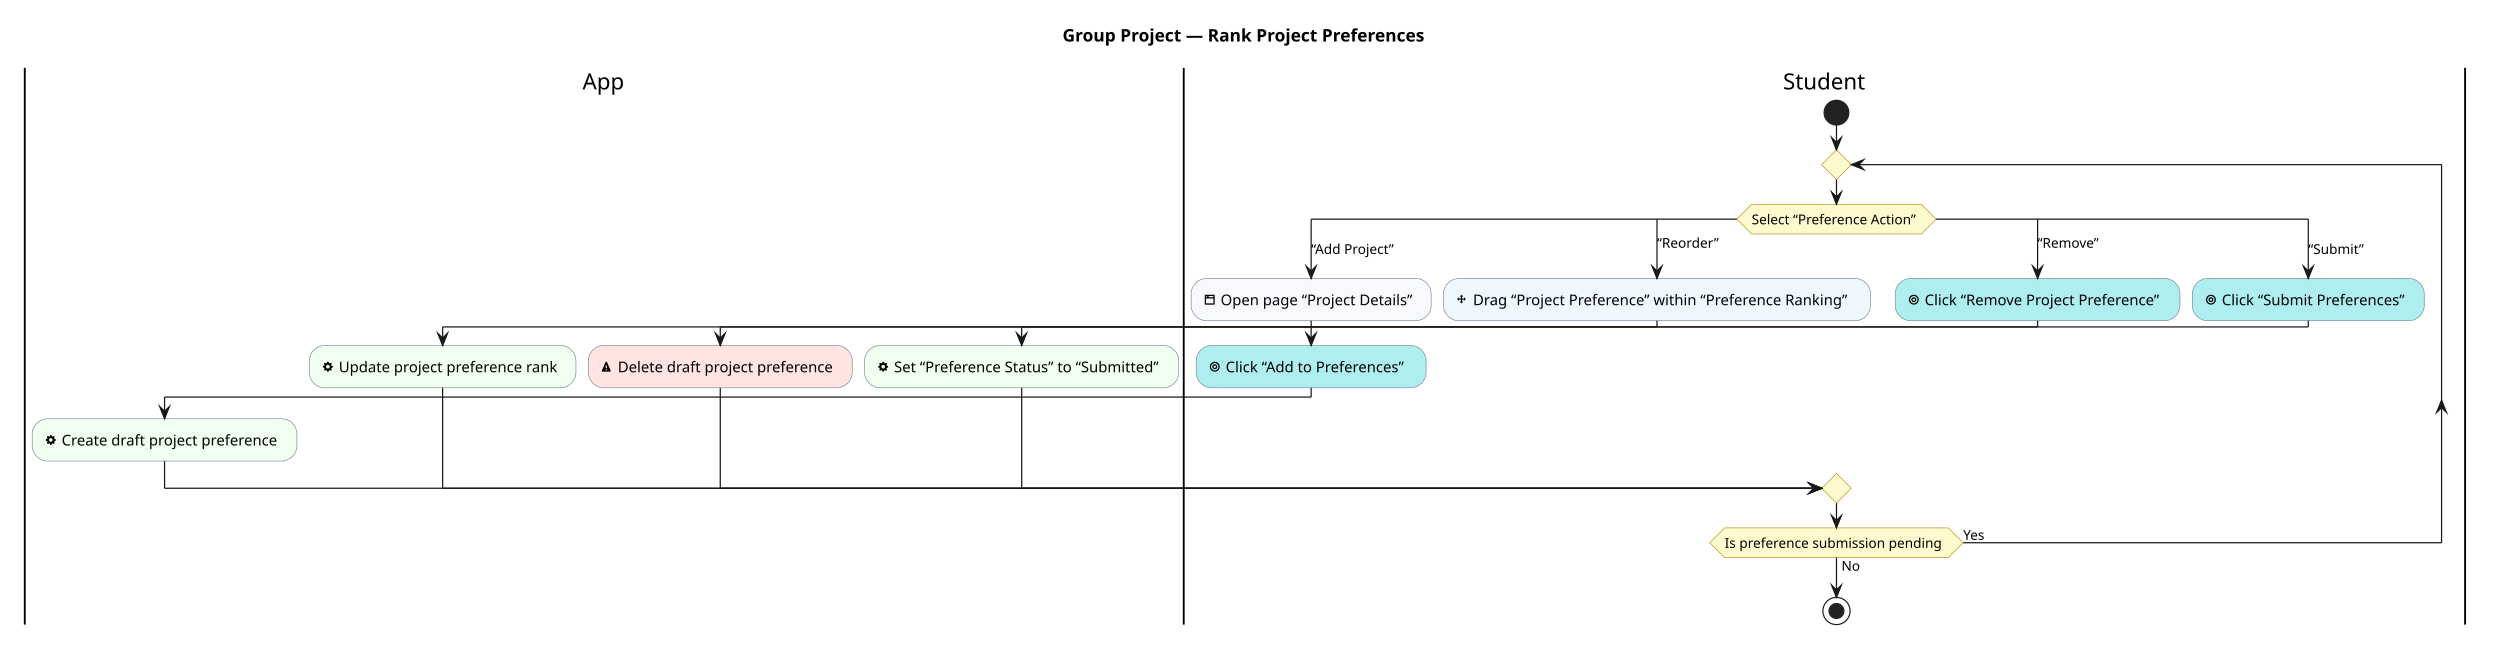
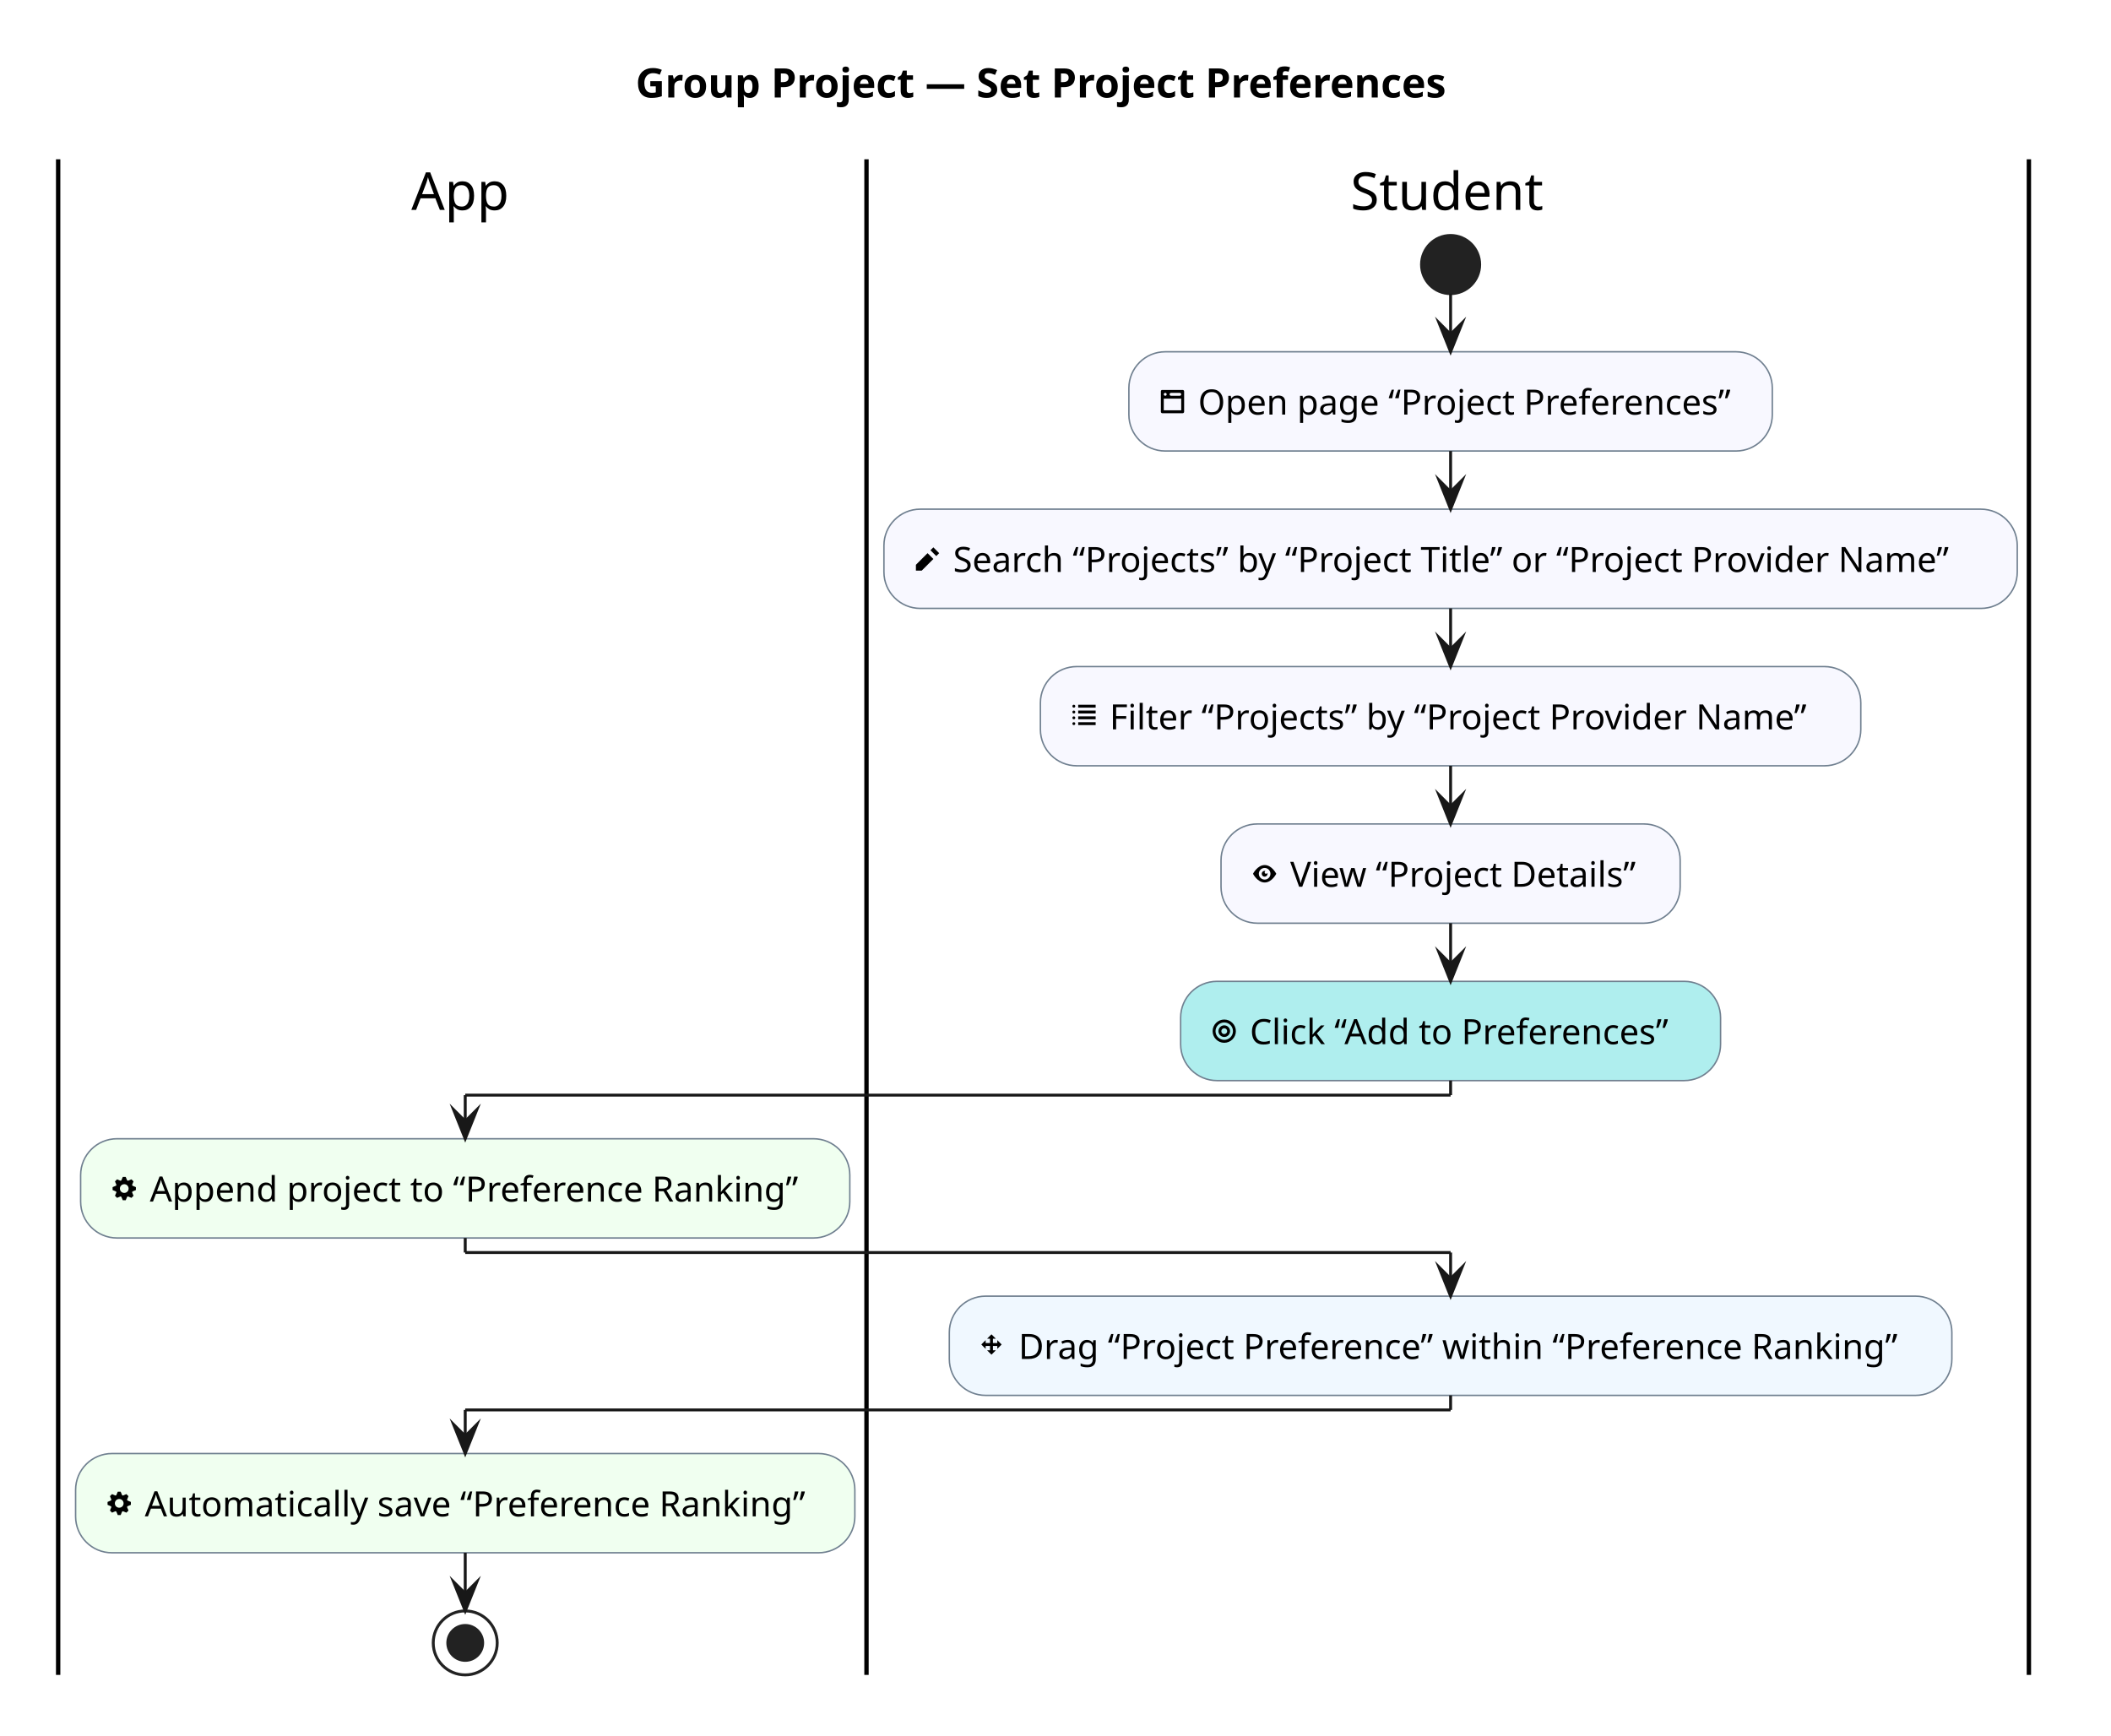
- <svg xmlns="http://www.w3.org/2000/svg" contentStyleType="text/css" data-diagram-type="ACTIVITY" height="525px" preserveAspectRatio="none" style="width:2019px;height:525px;background:#FFFFFF;" version="1.1" viewBox="0 0 2019 525" width="2019px" zoomAndPan="magnify">
+ <svg xmlns="http://www.w3.org/2000/svg" contentStyleType="text/css" data-diagram-type="ACTIVITY" height="597px" preserveAspectRatio="none" style="width:726px;height:597px;background:#FFFFFF;" version="1.1" viewBox="0 0 726 597" width="726px" zoomAndPan="magnify">
  <defs />
  <g>
    <g class="title" data-source-line="2">
-       <text fill="#000000" font-family="sans-serif" font-size="14" font-weight="700" lengthAdjust="spacing" textLength="301.485" x="858.088" y="33.535">Group Project — Rank Project Preferences</text>
+       <text fill="#000000" font-family="sans-serif" font-size="14" font-weight="700" lengthAdjust="spacing" textLength="287.417" x="218.596" y="33.535">Group Project — Set Project Preferences</text>
    </g>
-     <rect fill="none" height="21.199" style="stroke:none;stroke-width:1;" width="1972.662" x="20" y="54.785" />
-     <rect fill="#F0FFF0" height="34.133" rx="12.5" ry="12.5" style="stroke:#708090;stroke-width:0.5;" width="213.803" x="26" y="338.182" />
-     <path d="M40.5,351.315 L40,352.505 C39.9,352.534 39.81,352.584 39.72,352.635 L38.53,352.135 L37.81,352.854 L38.31,354.045 C38.26,354.144 38.22,354.224 38.18,354.325 L36.99,354.825 L36.99,355.825 L38.18,356.325 C38.22,356.425 38.26,356.505 38.31,356.604 L37.81,357.795 L38.53,358.514 L39.72,358.014 C39.81,358.055 39.9,358.104 40,358.144 L40.5,359.334 L41.5,359.334 L42,358.144 C42.09,358.104 42.19,358.065 42.28,358.014 L43.47,358.514 L44.19,357.795 L43.69,356.604 C43.73,356.514 43.78,356.414 43.82,356.325 L45.01,355.825 L45.01,354.825 L43.82,354.325 C43.79,354.235 43.74,354.135 43.69,354.045 L44.19,352.854 L43.47,352.135 L42.28,352.635 C42.19,352.594 42.09,352.545 42,352.505 L41.5,351.315 L40.5,351.315 M41,353.815 C41.83,353.815 42.5,354.485 42.5,355.315 C42.5,356.144 41.83,356.815 41,356.815 C40.17,356.815 39.5,356.144 39.5,355.315 C39.5,354.485 40.17,353.815 41,353.815" fill="#000000" />
-     <text fill="#000000" font-family="sans-serif" font-size="12" lengthAdjust="spacing" textLength="180.006" x="49.797" y="359.783">Create draft project preference</text>
-     <rect fill="#F0FFF0" height="34.133" rx="12.5" ry="12.5" style="stroke:#708090;stroke-width:0.5;" width="215.332" x="249.803" y="279.027" />
-     <path d="M264.303,292.16 L263.803,293.35 C263.703,293.38 263.613,293.43 263.523,293.48 L262.333,292.98 L261.613,293.7 L262.113,294.89 C262.063,294.99 262.023,295.07 261.983,295.17 L260.793,295.67 L260.793,296.67 L261.983,297.17 C262.023,297.27 262.063,297.35 262.113,297.45 L261.613,298.64 L262.333,299.36 L263.523,298.86 C263.613,298.9 263.703,298.95 263.803,298.99 L264.303,300.18 L265.303,300.18 L265.803,298.99 C265.893,298.95 265.993,298.91 266.083,298.86 L267.273,299.36 L267.993,298.64 L267.493,297.45 C267.533,297.36 267.583,297.26 267.623,297.17 L268.813,296.67 L268.813,295.67 L267.623,295.17 C267.593,295.08 267.543,294.98 267.493,294.89 L267.993,293.7 L267.273,292.98 L266.083,293.48 C265.993,293.44 265.893,293.39 265.803,293.35 L265.303,292.16 L264.303,292.16 M264.803,294.66 C265.633,294.66 266.303,295.33 266.303,296.16 C266.303,296.99 265.633,297.66 264.803,297.66 C263.973,297.66 263.303,296.99 263.303,296.16 C263.303,295.33 263.973,294.66 264.803,294.66" fill="#000000" />
-     <text fill="#000000" font-family="sans-serif" font-size="12" lengthAdjust="spacing" textLength="181.535" x="273.6" y="300.629">Update project preference rank</text>
-     <rect fill="#FFE4E1" height="34.133" rx="12.5" ry="12.5" style="stroke:#708090;stroke-width:0.5;" width="213.106" x="475.135" y="279.027" />
-     <path d="M489.225,292.16 C489.165,292.16 489.125,292.2 489.095,292.25 L486.155,299.06 C486.135,299.11 486.125,299.19 486.125,299.25 L486.125,300.06 C486.125,300.11 486.165,300.15 486.215,300.15 L493.025,300.15 C493.075,300.15 493.115,300.11 493.115,300.06 L493.115,299.25 C493.115,299.2 493.105,299.11 493.085,299.06 L490.145,292.25 C490.125,292.2 490.075,292.16 490.015,292.16 L489.205,292.16 M489.135,295.16 L490.135,295.16 L490.135,297.16 L489.135,297.16 L489.135,295.16 M489.135,298.16 L490.135,298.16 L490.135,299.16 L489.135,299.16 L489.135,298.16" fill="#000000" />
-     <text fill="#000000" font-family="sans-serif" font-size="12" lengthAdjust="spacing" textLength="179.309" x="498.932" y="300.629">Delete draft project preference</text>
-     <rect fill="#F0FFF0" height="34.133" rx="12.5" ry="12.5" style="stroke:#708090;stroke-width:0.5;" width="253.74" x="698.24" y="279.027" />
-     <path d="M712.74,292.16 L712.24,293.35 C712.14,293.38 712.05,293.43 711.96,293.48 L710.77,292.98 L710.05,293.7 L710.55,294.89 C710.5,294.99 710.46,295.07 710.42,295.17 L709.23,295.67 L709.23,296.67 L710.42,297.17 C710.46,297.27 710.5,297.35 710.55,297.45 L710.05,298.64 L710.77,299.36 L711.96,298.86 C712.05,298.9 712.14,298.95 712.24,298.99 L712.74,300.18 L713.74,300.18 L714.24,298.99 C714.33,298.95 714.43,298.91 714.52,298.86 L715.71,299.36 L716.43,298.64 L715.93,297.45 C715.97,297.36 716.02,297.26 716.06,297.17 L717.25,296.67 L717.25,295.67 L716.06,295.17 C716.03,295.08 715.98,294.98 715.93,294.89 L716.43,293.7 L715.71,292.98 L714.52,293.48 C714.43,293.44 714.33,293.39 714.24,293.35 L713.74,292.16 L712.74,292.16 M713.24,294.66 C714.07,294.66 714.74,295.33 714.74,296.16 C714.74,296.99 714.07,297.66 713.24,297.66 C712.41,297.66 711.74,296.99 711.74,296.16 C711.74,295.33 712.41,294.66 713.24,294.66" fill="#000000" />
-     <text fill="#000000" font-family="sans-serif" font-size="12" lengthAdjust="spacing" textLength="219.943" x="722.037" y="300.629">Set “Preference Status” to “Submitted”</text>
-     <line style="stroke:#000000;stroke-width:1.5;" x1="20" x2="20" y1="54.785" y2="504.449" />
-     <ellipse cx="1483.136" cy="90.984" fill="#222222" rx="10" ry="10" style="stroke:#222222;stroke-width:1;" />
-     <polygon fill="#FFFACD" points="1414.627,164.984,1551.644,164.984,1563.644,176.984,1551.644,188.984,1414.627,188.984,1402.627,176.984,1414.627,164.984" style="stroke:#B8860B;stroke-width:0.5;stroke-linejoin:miter;stroke-miterlimit:10;" />
-     <text fill="#000000" font-family="sans-serif" font-size="11" lengthAdjust="spacing" textLength="137.017" x="1414.627" y="181.142">Select “Preference Action”</text>
-     <rect fill="#F8F8FF" height="34.133" rx="12.5" ry="12.5" style="stroke:#708090;stroke-width:0.5;" width="193.81" x="961.981" y="224.894" />
-     <path d="M973.321,238.027 A0.5,0.5 0 0 0 972.981,238.527 L972.981,245.527 A0.5,0.5 0 0 0 973.481,246.027 L980.481,246.027 A0.5,0.5 0 0 0 980.981,245.527 L980.981,238.527 A0.5,0.5 0 0 0 980.481,238.027 L973.481,238.027 A0.5,0.5 0 0 0 973.39,238.027 A0.5,0.5 0 0 0 973.331,238.027 M974.481,239.027 C974.76,239.027 974.981,239.247 974.981,239.527 C974.981,239.807 974.76,240.027 974.481,240.027 C974.201,240.027 973.981,239.807 973.981,239.527 C973.981,239.247 974.201,239.027 974.481,239.027 M976.481,239.027 L979.481,239.027 C979.76,239.027 979.981,239.247 979.981,239.527 C979.981,239.807 979.76,240.027 979.481,240.027 L976.481,240.027 C976.201,240.027 975.981,239.807 975.981,239.527 C975.981,239.247 976.201,239.027 976.481,239.027 M973.981,241.027 L979.981,241.027 L979.981,245.027 L973.981,245.027 L973.981,241.027" fill="#000000" />
-     <text fill="#000000" font-family="sans-serif" font-size="12" lengthAdjust="spacing" textLength="160.014" x="985.777" y="246.496">Open page “Project Details”</text>
-     <rect fill="#AFEEEE" height="34.133" rx="12.5" ry="12.5" style="stroke:#708090;stroke-width:0.5;" width="185.69" x="966.041" y="279.027" />
-     <path d="M981.041,292.16 C978.841,292.16 977.041,293.96 977.041,296.16 C977.041,298.36 978.841,300.16 981.041,300.16 C983.241,300.16 985.041,298.36 985.041,296.16 C985.041,293.96 983.241,292.16 981.041,292.16 M981.041,293.16 C982.701,293.16 984.041,294.5 984.041,296.16 C984.041,297.82 982.701,299.16 981.041,299.16 C979.381,299.16 978.041,297.82 978.041,296.16 C978.041,294.5 979.381,293.16 981.041,293.16 M981.041,294.16 C979.941,294.16 979.041,295.06 979.041,296.16 C979.041,297.26 979.941,298.16 981.041,298.16 C982.141,298.16 983.041,297.26 983.041,296.16 C983.041,295.06 982.141,294.16 981.041,294.16 M981.041,295.16 C981.601,295.16 982.041,295.6 982.041,296.16 C982.041,296.72 981.601,297.16 981.041,297.16 C980.481,297.16 980.041,296.72 980.041,296.16 C980.041,295.6 980.481,295.16 981.041,295.16" fill="#000000" />
-     <text fill="#000000" font-family="sans-serif" font-size="12" lengthAdjust="spacing" textLength="151.893" x="989.838" y="300.629">Click “Add to Preferences”</text>
-     <rect fill="#F0F8FF" height="34.133" rx="12.5" ry="12.5" style="stroke:#708090;stroke-width:0.5;" width="344.795" x="1165.791" y="224.894" />
-     <path d="M1180.291,238.027 L1178.791,239.527 L1179.791,239.527 L1179.791,241.027 L1178.291,241.027 L1178.291,240.027 L1176.791,241.527 L1178.291,243.027 L1178.291,242.027 L1179.791,242.027 L1179.791,243.527 L1178.791,243.527 L1180.291,245.027 L1181.791,243.527 L1180.791,243.527 L1180.791,242.027 L1182.291,242.027 L1182.291,243.027 L1183.791,241.527 L1182.291,240.027 L1182.291,241.027 L1180.791,241.027 L1180.791,239.527 L1181.791,239.527 L1180.291,238.027" fill="#000000" />
-     <text fill="#000000" font-family="sans-serif" font-size="12" lengthAdjust="spacing" textLength="310.998" x="1189.588" y="246.496">Drag “Project Preference” within “Preference Ranking”</text>
-     <rect fill="#AFEEEE" height="34.133" rx="12.5" ry="12.5" style="stroke:#708090;stroke-width:0.5;" width="229.957" x="1530.586" y="224.894" />
-     <path d="M1545.586,238.027 C1543.386,238.027 1541.586,239.827 1541.586,242.027 C1541.586,244.227 1543.386,246.027 1545.586,246.027 C1547.786,246.027 1549.586,244.227 1549.586,242.027 C1549.586,239.827 1547.786,238.027 1545.586,238.027 M1545.586,239.027 C1547.246,239.027 1548.586,240.367 1548.586,242.027 C1548.586,243.687 1547.246,245.027 1545.586,245.027 C1543.926,245.027 1542.586,243.687 1542.586,242.027 C1542.586,240.367 1543.926,239.027 1545.586,239.027 M1545.586,240.027 C1544.486,240.027 1543.586,240.927 1543.586,242.027 C1543.586,243.127 1544.486,244.027 1545.586,244.027 C1546.686,244.027 1547.586,243.127 1547.586,242.027 C1547.586,240.927 1546.686,240.027 1545.586,240.027 M1545.586,241.027 C1546.146,241.027 1546.586,241.467 1546.586,242.027 C1546.586,242.587 1546.146,243.027 1545.586,243.027 C1545.026,243.027 1544.586,242.587 1544.586,242.027 C1544.586,241.467 1545.026,241.027 1545.586,241.027" fill="#000000" />
-     <text fill="#000000" font-family="sans-serif" font-size="12" lengthAdjust="spacing" textLength="196.16" x="1554.383" y="246.496">Click “Remove Project Preference”</text>
-     <rect fill="#AFEEEE" height="34.133" rx="12.5" ry="12.5" style="stroke:#708090;stroke-width:0.5;" width="187.272" x="1770.543" y="224.894" />
-     <path d="M1785.543,238.027 C1783.343,238.027 1781.543,239.827 1781.543,242.027 C1781.543,244.227 1783.343,246.027 1785.543,246.027 C1787.743,246.027 1789.543,244.227 1789.543,242.027 C1789.543,239.827 1787.743,238.027 1785.543,238.027 M1785.543,239.027 C1787.203,239.027 1788.543,240.367 1788.543,242.027 C1788.543,243.687 1787.203,245.027 1785.543,245.027 C1783.883,245.027 1782.543,243.687 1782.543,242.027 C1782.543,240.367 1783.883,239.027 1785.543,239.027 M1785.543,240.027 C1784.443,240.027 1783.543,240.927 1783.543,242.027 C1783.543,243.127 1784.443,244.027 1785.543,244.027 C1786.643,244.027 1787.543,243.127 1787.543,242.027 C1787.543,240.927 1786.643,240.027 1785.543,240.027 M1785.543,241.027 C1786.103,241.027 1786.543,241.467 1786.543,242.027 C1786.543,242.587 1786.103,243.027 1785.543,243.027 C1784.983,243.027 1784.543,242.587 1784.543,242.027 C1784.543,241.467 1784.983,241.027 1785.543,241.027" fill="#000000" />
-     <text fill="#000000" font-family="sans-serif" font-size="12" lengthAdjust="spacing" textLength="153.475" x="1794.34" y="246.496">Click “Submit Preferences”</text>
-     <polygon fill="#FFFACD" points="1483.136,382.315,1483.136,382.315,1495.136,394.315,1483.136,406.315,1483.136,406.315,1471.136,394.315,1483.136,382.315" style="stroke:#B8860B;stroke-width:0.5;stroke-linejoin:miter;stroke-miterlimit:10;" />
-     <polygon fill="#FFFACD" points="1483.136,120.984,1495.136,132.984,1483.136,144.984,1471.136,132.984,1483.136,120.984" style="stroke:#B8860B;stroke-width:0.5;stroke-linejoin:miter;stroke-miterlimit:10;" />
-     <polygon fill="#FFFACD" points="1392.829,426.315,1573.443,426.315,1585.443,438.315,1573.443,450.315,1392.829,450.315,1380.829,438.315,1392.829,426.315" style="stroke:#B8860B;stroke-width:0.5;stroke-linejoin:miter;stroke-miterlimit:10;" />
-     <text fill="#000000" font-family="sans-serif" font-size="11" lengthAdjust="spacing" textLength="14.883" x="1487.136" y="460.949">No</text>
-     <text fill="#000000" font-family="sans-serif" font-size="11" lengthAdjust="spacing" textLength="180.614" x="1392.829" y="442.472">Is preference submission pending</text>
-     <text fill="#000000" font-family="sans-serif" font-size="11" lengthAdjust="spacing" textLength="18.589" x="1585.443" y="435.994">Yes</text>
-     <ellipse cx="1483.136" cy="493.449" fill="none" rx="11" ry="11" style="stroke:#222222;stroke-width:1;" />
-     <ellipse cx="1483.136" cy="493.449" fill="#222222" rx="6" ry="6" style="stroke:#222222;stroke-width:1;" />
-     <line style="stroke:#000000;stroke-width:1.5;" x1="955.981" x2="955.981" y1="54.785" y2="504.449" />
-     <line style="stroke:#000000;stroke-width:1.5;" x1="1990.814" x2="1990.814" y1="54.785" y2="504.449" />
-     <line style="stroke:#181818;stroke-width:1;" x1="1058.886" x2="1058.886" y1="259.027" y2="279.027" />
-     <polygon fill="#181818" points="1054.886,269.027,1058.886,279.027,1062.886,269.027,1058.886,273.027" style="stroke:#181818;stroke-width:1;stroke-linejoin:miter;stroke-miterlimit:10;" />
-     <line style="stroke:#181818;stroke-width:1;" x1="1402.627" x2="1058.886" y1="176.984" y2="176.984" />
-     <line style="stroke:#181818;stroke-width:1;" x1="1058.886" x2="1058.886" y1="176.984" y2="224.894" />
-     <polygon fill="#181818" points="1054.886,214.894,1058.886,224.894,1062.886,214.894,1058.886,218.894" style="stroke:#181818;stroke-width:1;stroke-linejoin:miter;stroke-miterlimit:10;" />
-     <text fill="#000000" font-family="sans-serif" font-size="11" lengthAdjust="spacing" textLength="70.222" x="1058.886" y="205.097">“Add Project”</text>
-     <line style="stroke:#181818;stroke-width:1;" x1="1563.644" x2="1864.179" y1="176.984" y2="176.984" />
-     <line style="stroke:#181818;stroke-width:1;" x1="1864.179" x2="1864.179" y1="176.984" y2="224.894" />
-     <polygon fill="#181818" points="1860.179,214.894,1864.179,224.894,1868.179,214.894,1864.179,218.894" style="stroke:#181818;stroke-width:1;stroke-linejoin:miter;stroke-miterlimit:10;" />
-     <text fill="#000000" font-family="sans-serif" font-size="11" lengthAdjust="spacing" textLength="45.982" x="1864.179" y="205.097">“Submit”</text>
-     <line style="stroke:#181818;stroke-width:1;" x1="1338.188" x2="1338.188" y1="176.984" y2="224.894" />
-     <polygon fill="#181818" points="1334.188,214.894,1338.188,224.894,1342.188,214.894,1338.188,218.894" style="stroke:#181818;stroke-width:1;stroke-linejoin:miter;stroke-miterlimit:10;" />
-     <text fill="#000000" font-family="sans-serif" font-size="11" lengthAdjust="spacing" textLength="50.639" x="1338.188" y="200.097">“Reorder”</text>
-     <line style="stroke:#181818;stroke-width:1;" x1="1645.564" x2="1645.564" y1="176.984" y2="224.894" />
-     <polygon fill="#181818" points="1641.564,214.894,1645.564,224.894,1649.564,214.894,1645.564,218.894" style="stroke:#181818;stroke-width:1;stroke-linejoin:miter;stroke-miterlimit:10;" />
-     <text fill="#000000" font-family="sans-serif" font-size="11" lengthAdjust="spacing" textLength="50.676" x="1645.564" y="200.097">“Remove”</text>
-     <line style="stroke:#181818;stroke-width:1;" x1="1483.136" x2="1483.136" y1="144.984" y2="164.984" />
-     <polygon fill="#181818" points="1479.136,154.984,1483.136,164.984,1487.136,154.984,1483.136,158.984" style="stroke:#181818;stroke-width:1;stroke-linejoin:miter;stroke-miterlimit:10;" />
-     <line style="stroke:#181818;stroke-width:1;" x1="1585.443" x2="1971.814" y1="438.315" y2="438.315" />
-     <polygon fill="#181818" points="1967.814,333.16,1971.814,323.16,1975.814,333.16,1971.814,329.16" style="stroke:#181818;stroke-width:1;stroke-linejoin:miter;stroke-miterlimit:10;" />
-     <line style="stroke:#181818;stroke-width:1;" x1="1971.814" x2="1971.814" y1="132.984" y2="438.315" />
-     <line style="stroke:#181818;stroke-width:1;" x1="1971.814" x2="1495.136" y1="132.984" y2="132.984" />
-     <polygon fill="#181818" points="1505.136,128.984,1495.136,132.984,1505.136,136.984,1501.136,132.984" style="stroke:#181818;stroke-width:1;stroke-linejoin:miter;stroke-miterlimit:10;" />
-     <line style="stroke:#181818;stroke-width:1;" x1="1483.136" x2="1483.136" y1="406.315" y2="426.315" />
-     <polygon fill="#181818" points="1479.136,416.315,1483.136,426.315,1487.136,416.315,1483.136,420.315" style="stroke:#181818;stroke-width:1;stroke-linejoin:miter;stroke-miterlimit:10;" />
-     <line style="stroke:#181818;stroke-width:1;" x1="1483.136" x2="1483.136" y1="100.984" y2="120.984" />
-     <polygon fill="#181818" points="1479.136,110.984,1483.136,120.984,1487.136,110.984,1483.136,114.984" style="stroke:#181818;stroke-width:1;stroke-linejoin:miter;stroke-miterlimit:10;" />
-     <line style="stroke:#181818;stroke-width:1;" x1="1483.136" x2="1483.136" y1="450.315" y2="482.449" />
-     <polygon fill="#181818" points="1479.136,472.449,1483.136,482.449,1487.136,472.449,1483.136,476.449" style="stroke:#181818;stroke-width:1;stroke-linejoin:miter;stroke-miterlimit:10;" />
-     <line style="stroke:#181818;stroke-width:1;" x1="1058.886" x2="1058.886" y1="313.16" y2="320.682" />
-     <line style="stroke:#181818;stroke-width:1;" x1="1058.886" x2="132.901" y1="320.682" y2="320.682" />
-     <line style="stroke:#181818;stroke-width:1;" x1="132.901" x2="132.901" y1="320.682" y2="338.182" />
-     <polygon fill="#181818" points="128.901,328.182,132.901,338.182,136.901,328.182,132.901,332.182" style="stroke:#181818;stroke-width:1;stroke-linejoin:miter;stroke-miterlimit:10;" />
-     <line style="stroke:#181818;stroke-width:1;" x1="1338.188" x2="1338.188" y1="259.027" y2="264.027" />
-     <line style="stroke:#181818;stroke-width:1;" x1="1338.188" x2="357.469" y1="264.027" y2="264.027" />
-     <line style="stroke:#181818;stroke-width:1;" x1="357.469" x2="357.469" y1="264.027" y2="279.027" />
-     <polygon fill="#181818" points="353.469,269.027,357.469,279.027,361.469,269.027,357.469,273.027" style="stroke:#181818;stroke-width:1;stroke-linejoin:miter;stroke-miterlimit:10;" />
-     <line style="stroke:#181818;stroke-width:1;" x1="1645.564" x2="1645.564" y1="259.027" y2="264.027" />
-     <line style="stroke:#181818;stroke-width:1;" x1="1645.564" x2="581.688" y1="264.027" y2="264.027" />
-     <line style="stroke:#181818;stroke-width:1;" x1="581.688" x2="581.688" y1="264.027" y2="279.027" />
-     <polygon fill="#181818" points="577.688,269.027,581.688,279.027,585.688,269.027,581.688,273.027" style="stroke:#181818;stroke-width:1;stroke-linejoin:miter;stroke-miterlimit:10;" />
-     <line style="stroke:#181818;stroke-width:1;" x1="1864.179" x2="1864.179" y1="259.027" y2="264.027" />
-     <line style="stroke:#181818;stroke-width:1;" x1="1864.179" x2="825.11" y1="264.027" y2="264.027" />
-     <line style="stroke:#181818;stroke-width:1;" x1="825.11" x2="825.11" y1="264.027" y2="279.027" />
-     <polygon fill="#181818" points="821.11,269.027,825.11,279.027,829.11,269.027,825.11,273.027" style="stroke:#181818;stroke-width:1;stroke-linejoin:miter;stroke-miterlimit:10;" />
-     <line style="stroke:#181818;stroke-width:1;" x1="132.901" x2="132.901" y1="372.315" y2="394.315" />
-     <line style="stroke:#181818;stroke-width:1;" x1="132.901" x2="1471.136" y1="394.315" y2="394.315" />
-     <polygon fill="#181818" points="1461.136,390.315,1471.136,394.315,1461.136,398.315,1465.136,394.315" style="stroke:#181818;stroke-width:1;stroke-linejoin:miter;stroke-miterlimit:10;" />
-     <line style="stroke:#181818;stroke-width:1;" x1="357.469" x2="357.469" y1="313.16" y2="394.315" />
-     <line style="stroke:#181818;stroke-width:1;" x1="357.469" x2="1471.136" y1="394.315" y2="394.315" />
-     <polygon fill="#181818" points="1461.136,390.315,1471.136,394.315,1461.136,398.315,1465.136,394.315" style="stroke:#181818;stroke-width:1;stroke-linejoin:miter;stroke-miterlimit:10;" />
-     <line style="stroke:#181818;stroke-width:1;" x1="581.688" x2="581.688" y1="313.16" y2="394.315" />
-     <line style="stroke:#181818;stroke-width:1;" x1="581.688" x2="1471.136" y1="394.315" y2="394.315" />
-     <polygon fill="#181818" points="1461.136,390.315,1471.136,394.315,1461.136,398.315,1465.136,394.315" style="stroke:#181818;stroke-width:1;stroke-linejoin:miter;stroke-miterlimit:10;" />
-     <line style="stroke:#181818;stroke-width:1;" x1="825.11" x2="825.11" y1="313.16" y2="394.315" />
-     <line style="stroke:#181818;stroke-width:1;" x1="825.11" x2="1471.136" y1="394.315" y2="394.315" />
-     <polygon fill="#181818" points="1461.136,390.315,1471.136,394.315,1461.136,398.315,1465.136,394.315" style="stroke:#181818;stroke-width:1;stroke-linejoin:miter;stroke-miterlimit:10;" />
-     <text fill="#000000" font-family="sans-serif" font-size="18" lengthAdjust="spacing" textLength="35.077" x="470.452" y="72.188">App</text>
-     <text fill="#000000" font-family="sans-serif" font-size="18" lengthAdjust="spacing" textLength="66.858" x="1439.968" y="72.188">Student</text>
+     <rect fill="none" height="21.199" style="stroke:none;stroke-width:1;" width="679.609" x="20" y="54.785" />
+     <rect fill="#F0FFF0" height="34.133" rx="12.5" ry="12.5" style="stroke:#708090;stroke-width:0.5;" width="264.533" x="27.731" y="391.648" />
+     <path d="M42.231,404.781 L41.731,405.971 C41.631,406.001 41.541,406.051 41.451,406.101 L40.261,405.601 L39.541,406.321 L40.041,407.511 C39.991,407.611 39.951,407.691 39.911,407.791 L38.721,408.291 L38.721,409.291 L39.911,409.791 C39.951,409.891 39.991,409.971 40.041,410.071 L39.541,411.261 L40.261,411.981 L41.451,411.481 C41.541,411.521 41.631,411.571 41.731,411.611 L42.231,412.801 L43.231,412.801 L43.731,411.611 C43.821,411.571 43.921,411.531 44.011,411.481 L45.201,411.981 L45.921,411.261 L45.421,410.071 C45.461,409.981 45.511,409.881 45.551,409.791 L46.741,409.291 L46.741,408.291 L45.551,407.791 C45.521,407.701 45.471,407.601 45.421,407.511 L45.921,406.321 L45.201,405.601 L44.011,406.101 C43.921,406.061 43.821,406.011 43.731,405.971 L43.231,404.781 L42.231,404.781 M42.731,407.281 C43.561,407.281 44.231,407.951 44.231,408.781 C44.231,409.611 43.561,410.281 42.731,410.281 C41.901,410.281 41.231,409.611 41.231,408.781 C41.231,407.951 41.901,407.281 42.731,407.281" fill="#000000" />
+     <text fill="#000000" font-family="sans-serif" font-size="12" lengthAdjust="spacing" textLength="230.736" x="51.528" y="413.25">Append project to “Preference Ranking”</text>
+     <rect fill="#F0FFF0" height="34.133" rx="12.5" ry="12.5" style="stroke:#708090;stroke-width:0.5;" width="267.996" x="26" y="499.914" />
+     <path d="M40.5,513.047 L40,514.237 C39.9,514.267 39.81,514.317 39.72,514.367 L38.53,513.867 L37.81,514.587 L38.31,515.777 C38.26,515.877 38.22,515.957 38.18,516.057 L36.99,516.557 L36.99,517.557 L38.18,518.057 C38.22,518.157 38.26,518.237 38.31,518.337 L37.81,519.527 L38.53,520.247 L39.72,519.747 C39.81,519.787 39.9,519.837 40,519.877 L40.5,521.067 L41.5,521.067 L42,519.877 C42.09,519.837 42.19,519.797 42.28,519.747 L43.47,520.247 L44.19,519.527 L43.69,518.337 C43.73,518.247 43.78,518.147 43.82,518.057 L45.01,517.557 L45.01,516.557 L43.82,516.057 C43.79,515.967 43.74,515.867 43.69,515.777 L44.19,514.587 L43.47,513.867 L42.28,514.367 C42.19,514.327 42.09,514.277 42,514.237 L41.5,513.047 L40.5,513.047 M41,515.547 C41.83,515.547 42.5,516.217 42.5,517.047 C42.5,517.877 41.83,518.547 41,518.547 C40.17,518.547 39.5,517.877 39.5,517.047 C39.5,516.217 40.17,515.547 41,515.547" fill="#000000" />
+     <text fill="#000000" font-family="sans-serif" font-size="12" lengthAdjust="spacing" textLength="234.199" x="49.797" y="521.516">Automatically save “Preference Ranking”</text>
+     <ellipse cx="159.998" cy="565.047" fill="none" rx="11" ry="11" style="stroke:#222222;stroke-width:1;" />
+     <ellipse cx="159.998" cy="565.047" fill="#222222" rx="6" ry="6" style="stroke:#222222;stroke-width:1;" />
+     <line style="stroke:#000000;stroke-width:1.5;" x1="20" x2="20" y1="54.785" y2="576.047" />
+     <ellipse cx="498.879" cy="90.984" fill="#222222" rx="10" ry="10" style="stroke:#222222;stroke-width:1;" />
+     <rect fill="#F8F8FF" height="34.133" rx="12.5" ry="12.5" style="stroke:#708090;stroke-width:0.5;" width="221.285" x="388.236" y="120.984" />
+     <path d="M399.576,134.117 A0.5,0.5 0 0 0 399.236,134.617 L399.236,141.617 A0.5,0.5 0 0 0 399.736,142.117 L406.736,142.117 A0.5,0.5 0 0 0 407.236,141.617 L407.236,134.617 A0.5,0.5 0 0 0 406.736,134.117 L399.736,134.117 A0.5,0.5 0 0 0 399.646,134.117 A0.5,0.5 0 0 0 399.586,134.117 M400.736,135.117 C401.016,135.117 401.236,135.337 401.236,135.617 C401.236,135.897 401.016,136.117 400.736,136.117 C400.456,136.117 400.236,135.897 400.236,135.617 C400.236,135.337 400.456,135.117 400.736,135.117 M402.736,135.117 L405.736,135.117 C406.016,135.117 406.236,135.337 406.236,135.617 C406.236,135.897 406.016,136.117 405.736,136.117 L402.736,136.117 C402.456,136.117 402.236,135.897 402.236,135.617 C402.236,135.337 402.456,135.117 402.736,135.117 M400.236,137.117 L406.236,137.117 L406.236,141.117 L400.236,141.117 L400.236,137.117" fill="#000000" />
+     <text fill="#000000" font-family="sans-serif" font-size="12" lengthAdjust="spacing" textLength="187.488" x="412.033" y="142.586">Open page “Project Preferences”</text>
+     <rect fill="#F8F8FF" height="34.133" rx="12.5" ry="12.5" style="stroke:#708090;stroke-width:0.5;" width="389.766" x="303.996" y="175.117" />
+     <path d="M320.996,188.25 L319.996,189.25 L321.996,191.25 L322.996,190.25 L320.996,188.25 M318.996,190.25 L314.996,194.25 L314.996,196.25 L316.996,196.25 L320.996,192.25 L318.996,190.25" fill="#000000" />
+     <text fill="#000000" font-family="sans-serif" font-size="12" lengthAdjust="spacing" textLength="355.969" x="327.793" y="196.719">Search “Projects” by “Project Title” or “Project Provider Name”</text>
+     <rect fill="#F8F8FF" height="34.133" rx="12.5" ry="12.5" style="stroke:#708090;stroke-width:0.5;" width="282.147" x="357.806" y="229.25" />
+     <path d="M369.306,242.383 C369.026,242.383 368.806,242.603 368.806,242.883 C368.806,243.163 369.026,243.383 369.306,243.383 C369.586,243.383 369.806,243.163 369.806,242.883 C369.806,242.603 369.586,242.383 369.306,242.383 M370.806,242.383 L370.806,243.383 L376.806,243.383 L376.806,242.383 L370.806,242.383 M369.306,244.383 C369.026,244.383 368.806,244.603 368.806,244.883 C368.806,245.163 369.026,245.383 369.306,245.383 C369.586,245.383 369.806,245.163 369.806,244.883 C369.806,244.603 369.586,244.383 369.306,244.383 M370.806,244.383 L370.806,245.383 L376.806,245.383 L376.806,244.383 L370.806,244.383 M369.306,246.383 C369.026,246.383 368.806,246.603 368.806,246.883 C368.806,247.163 369.026,247.383 369.306,247.383 C369.586,247.383 369.806,247.163 369.806,246.883 C369.806,246.603 369.586,246.383 369.306,246.383 M370.806,246.383 L370.806,247.383 L376.806,247.383 L376.806,246.383 L370.806,246.383 M369.306,248.383 C369.026,248.383 368.806,248.603 368.806,248.883 C368.806,249.163 369.026,249.383 369.306,249.383 C369.586,249.383 369.806,249.163 369.806,248.883 C369.806,248.603 369.586,248.383 369.306,248.383 M370.806,248.383 L370.806,249.383 L376.806,249.383 L376.806,248.383 L370.806,248.383" fill="#000000" />
+     <text fill="#000000" font-family="sans-serif" font-size="12" lengthAdjust="spacing" textLength="248.35" x="381.603" y="250.852">Filter “Projects” by “Project Provider Name”</text>
+     <rect fill="#F8F8FF" height="34.133" rx="12.5" ry="12.5" style="stroke:#708090;stroke-width:0.5;" width="157.904" x="419.927" y="283.383" />
+     <path d="M434.957,297.516 C432.427,297.516 430.927,300.516 430.927,300.516 C430.927,300.516 432.427,303.516 434.957,303.516 C437.427,303.516 438.927,300.516 438.927,300.516 C438.927,300.516 437.427,297.516 434.957,297.516 M434.927,298.516 C436.037,298.516 436.927,299.416 436.927,300.516 C436.927,301.626 436.037,302.516 434.927,302.516 C433.827,302.516 432.927,301.626 432.927,300.516 C432.927,299.416 433.827,298.516 434.927,298.516 M434.927,299.516 C434.377,299.516 433.927,299.966 433.927,300.516 C433.927,301.066 434.377,301.516 434.927,301.516 C435.477,301.516 435.927,301.066 435.927,300.516 C435.927,300.416 435.887,300.326 435.867,300.236 C435.787,300.396 435.627,300.516 435.427,300.516 C435.147,300.516 434.927,300.296 434.927,300.016 C434.927,299.816 435.047,299.656 435.207,299.576 C435.117,299.546 435.027,299.516 434.927,299.516" fill="#000000" />
+     <text fill="#000000" font-family="sans-serif" font-size="12" lengthAdjust="spacing" textLength="124.107" x="443.724" y="304.984">View “Project Details”</text>
+     <rect fill="#AFEEEE" height="34.133" rx="12.5" ry="12.5" style="stroke:#708090;stroke-width:0.5;" width="185.69" x="406.034" y="337.516" />
+     <path d="M421.034,350.648 C418.834,350.648 417.034,352.448 417.034,354.648 C417.034,356.848 418.834,358.648 421.034,358.648 C423.234,358.648 425.034,356.848 425.034,354.648 C425.034,352.448 423.234,350.648 421.034,350.648 M421.034,351.648 C422.694,351.648 424.034,352.988 424.034,354.648 C424.034,356.308 422.694,357.648 421.034,357.648 C419.374,357.648 418.034,356.308 418.034,354.648 C418.034,352.988 419.374,351.648 421.034,351.648 M421.034,352.648 C419.934,352.648 419.034,353.548 419.034,354.648 C419.034,355.748 419.934,356.648 421.034,356.648 C422.134,356.648 423.034,355.748 423.034,354.648 C423.034,353.548 422.134,352.648 421.034,352.648 M421.034,353.648 C421.594,353.648 422.034,354.088 422.034,354.648 C422.034,355.208 421.594,355.648 421.034,355.648 C420.474,355.648 420.034,355.208 420.034,354.648 C420.034,354.088 420.474,353.648 421.034,353.648" fill="#000000" />
+     <text fill="#000000" font-family="sans-serif" font-size="12" lengthAdjust="spacing" textLength="151.893" x="429.831" y="359.117">Click “Add to Preferences”</text>
+     <rect fill="#F0F8FF" height="34.133" rx="12.5" ry="12.5" style="stroke:#708090;stroke-width:0.5;" width="344.795" x="326.481" y="445.781" />
+     <path d="M340.981,458.914 L339.481,460.414 L340.481,460.414 L340.481,461.914 L338.981,461.914 L338.981,460.914 L337.481,462.414 L338.981,463.914 L338.981,462.914 L340.481,462.914 L340.481,464.414 L339.481,464.414 L340.981,465.914 L342.481,464.414 L341.481,464.414 L341.481,462.914 L342.981,462.914 L342.981,463.914 L344.481,462.414 L342.981,460.914 L342.981,461.914 L341.481,461.914 L341.481,460.414 L342.481,460.414 L340.981,458.914" fill="#000000" />
+     <text fill="#000000" font-family="sans-serif" font-size="12" lengthAdjust="spacing" textLength="310.998" x="350.278" y="467.383">Drag “Project Preference” within “Preference Ranking”</text>
+     <line style="stroke:#000000;stroke-width:1.5;" x1="297.996" x2="297.996" y1="54.785" y2="576.047" />
+     <line style="stroke:#000000;stroke-width:1.5;" x1="697.762" x2="697.762" y1="54.785" y2="576.047" />
+     <line style="stroke:#181818;stroke-width:1;" x1="159.998" x2="159.998" y1="534.047" y2="554.047" />
+     <polygon fill="#181818" points="155.998,544.047,159.998,554.047,163.998,544.047,159.998,548.047" style="stroke:#181818;stroke-width:1;stroke-linejoin:miter;stroke-miterlimit:10;" />
+     <line style="stroke:#181818;stroke-width:1;" x1="498.879" x2="498.879" y1="100.984" y2="120.984" />
+     <polygon fill="#181818" points="494.879,110.984,498.879,120.984,502.879,110.984,498.879,114.984" style="stroke:#181818;stroke-width:1;stroke-linejoin:miter;stroke-miterlimit:10;" />
+     <line style="stroke:#181818;stroke-width:1;" x1="498.879" x2="498.879" y1="155.117" y2="175.117" />
+     <polygon fill="#181818" points="494.879,165.117,498.879,175.117,502.879,165.117,498.879,169.117" style="stroke:#181818;stroke-width:1;stroke-linejoin:miter;stroke-miterlimit:10;" />
+     <line style="stroke:#181818;stroke-width:1;" x1="498.879" x2="498.879" y1="209.25" y2="229.25" />
+     <polygon fill="#181818" points="494.879,219.25,498.879,229.25,502.879,219.25,498.879,223.25" style="stroke:#181818;stroke-width:1;stroke-linejoin:miter;stroke-miterlimit:10;" />
+     <line style="stroke:#181818;stroke-width:1;" x1="498.879" x2="498.879" y1="263.383" y2="283.383" />
+     <polygon fill="#181818" points="494.879,273.383,498.879,283.383,502.879,273.383,498.879,277.383" style="stroke:#181818;stroke-width:1;stroke-linejoin:miter;stroke-miterlimit:10;" />
+     <line style="stroke:#181818;stroke-width:1;" x1="498.879" x2="498.879" y1="317.516" y2="337.516" />
+     <polygon fill="#181818" points="494.879,327.516,498.879,337.516,502.879,327.516,498.879,331.516" style="stroke:#181818;stroke-width:1;stroke-linejoin:miter;stroke-miterlimit:10;" />
+     <line style="stroke:#181818;stroke-width:1;" x1="498.879" x2="498.879" y1="371.648" y2="376.648" />
+     <line style="stroke:#181818;stroke-width:1;" x1="498.879" x2="159.998" y1="376.648" y2="376.648" />
+     <line style="stroke:#181818;stroke-width:1;" x1="159.998" x2="159.998" y1="376.648" y2="391.648" />
+     <polygon fill="#181818" points="155.998,381.648,159.998,391.648,163.998,381.648,159.998,385.648" style="stroke:#181818;stroke-width:1;stroke-linejoin:miter;stroke-miterlimit:10;" />
+     <line style="stroke:#181818;stroke-width:1;" x1="159.998" x2="159.998" y1="425.781" y2="430.781" />
+     <line style="stroke:#181818;stroke-width:1;" x1="159.998" x2="498.879" y1="430.781" y2="430.781" />
+     <line style="stroke:#181818;stroke-width:1;" x1="498.879" x2="498.879" y1="430.781" y2="445.781" />
+     <polygon fill="#181818" points="494.879,435.781,498.879,445.781,502.879,435.781,498.879,439.781" style="stroke:#181818;stroke-width:1;stroke-linejoin:miter;stroke-miterlimit:10;" />
+     <line style="stroke:#181818;stroke-width:1;" x1="498.879" x2="498.879" y1="479.914" y2="484.914" />
+     <line style="stroke:#181818;stroke-width:1;" x1="498.879" x2="159.998" y1="484.914" y2="484.914" />
+     <line style="stroke:#181818;stroke-width:1;" x1="159.998" x2="159.998" y1="484.914" y2="499.914" />
+     <polygon fill="#181818" points="155.998,489.914,159.998,499.914,163.998,489.914,159.998,493.914" style="stroke:#181818;stroke-width:1;stroke-linejoin:miter;stroke-miterlimit:10;" />
+     <text fill="#000000" font-family="sans-serif" font-size="18" lengthAdjust="spacing" textLength="35.077" x="141.459" y="72.188">App</text>
+     <text fill="#000000" font-family="sans-serif" font-size="18" lengthAdjust="spacing" textLength="66.858" x="464.45" y="72.188">Student</text>
  </g>
</svg>
